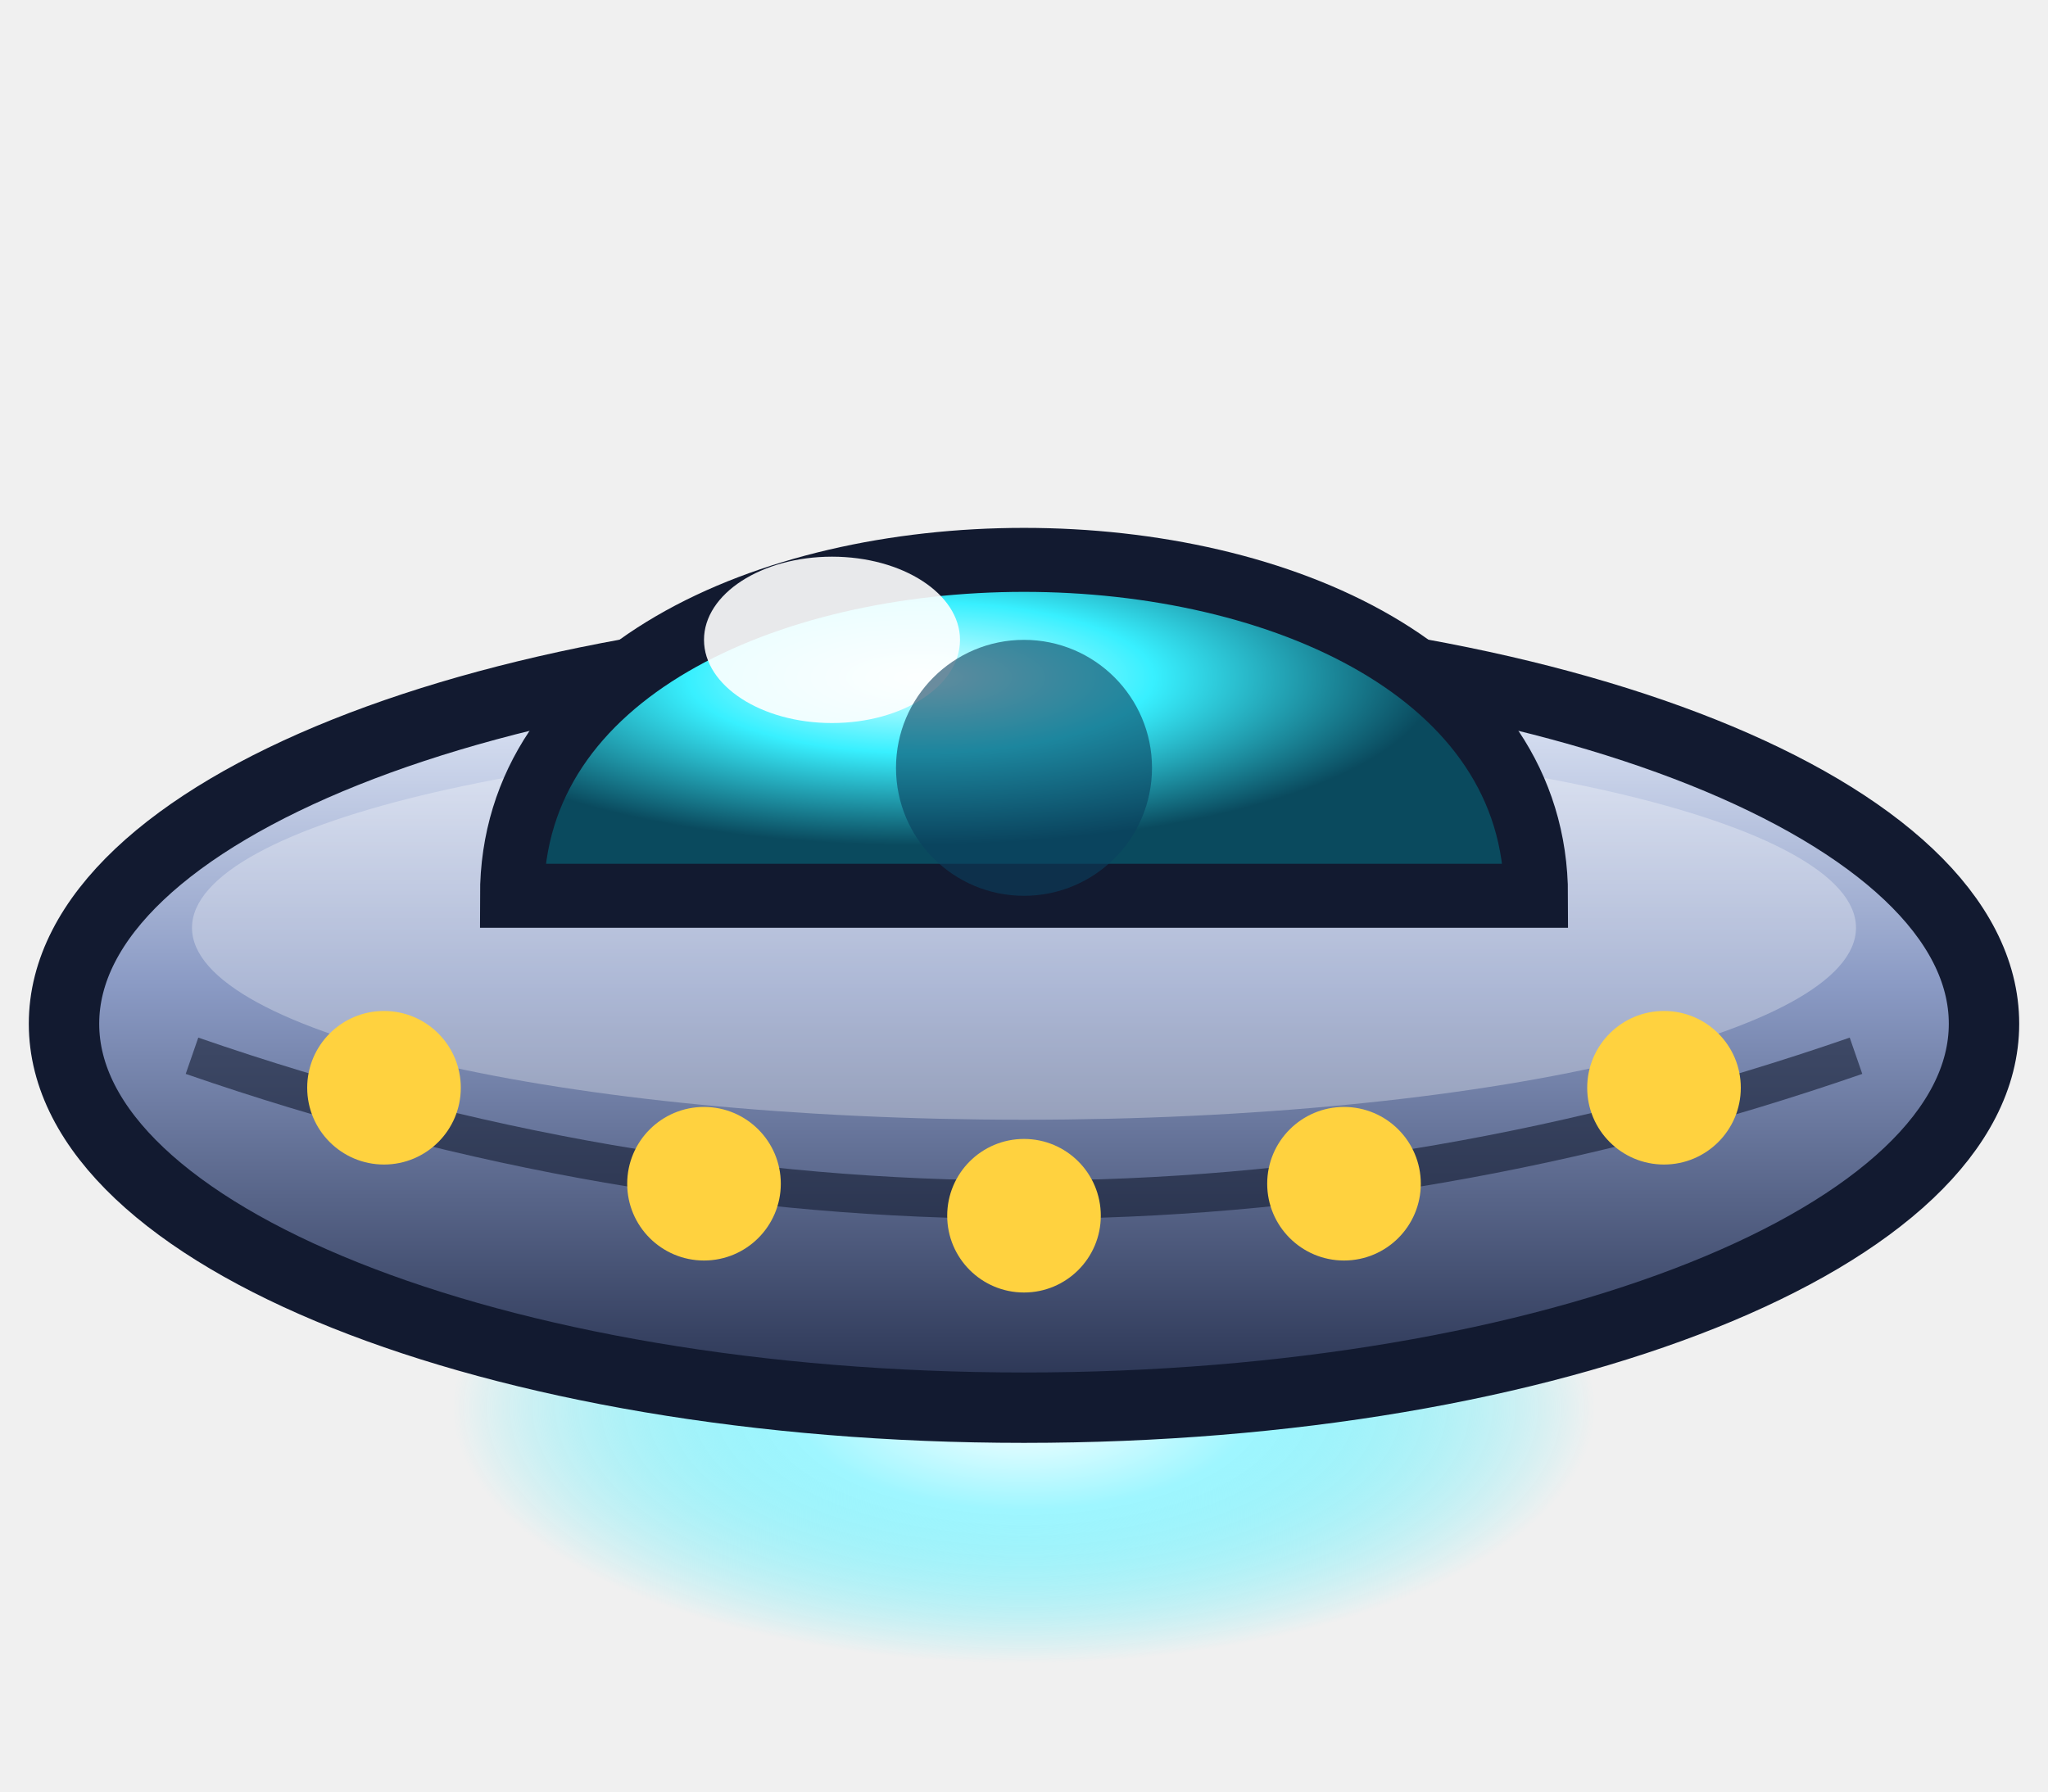
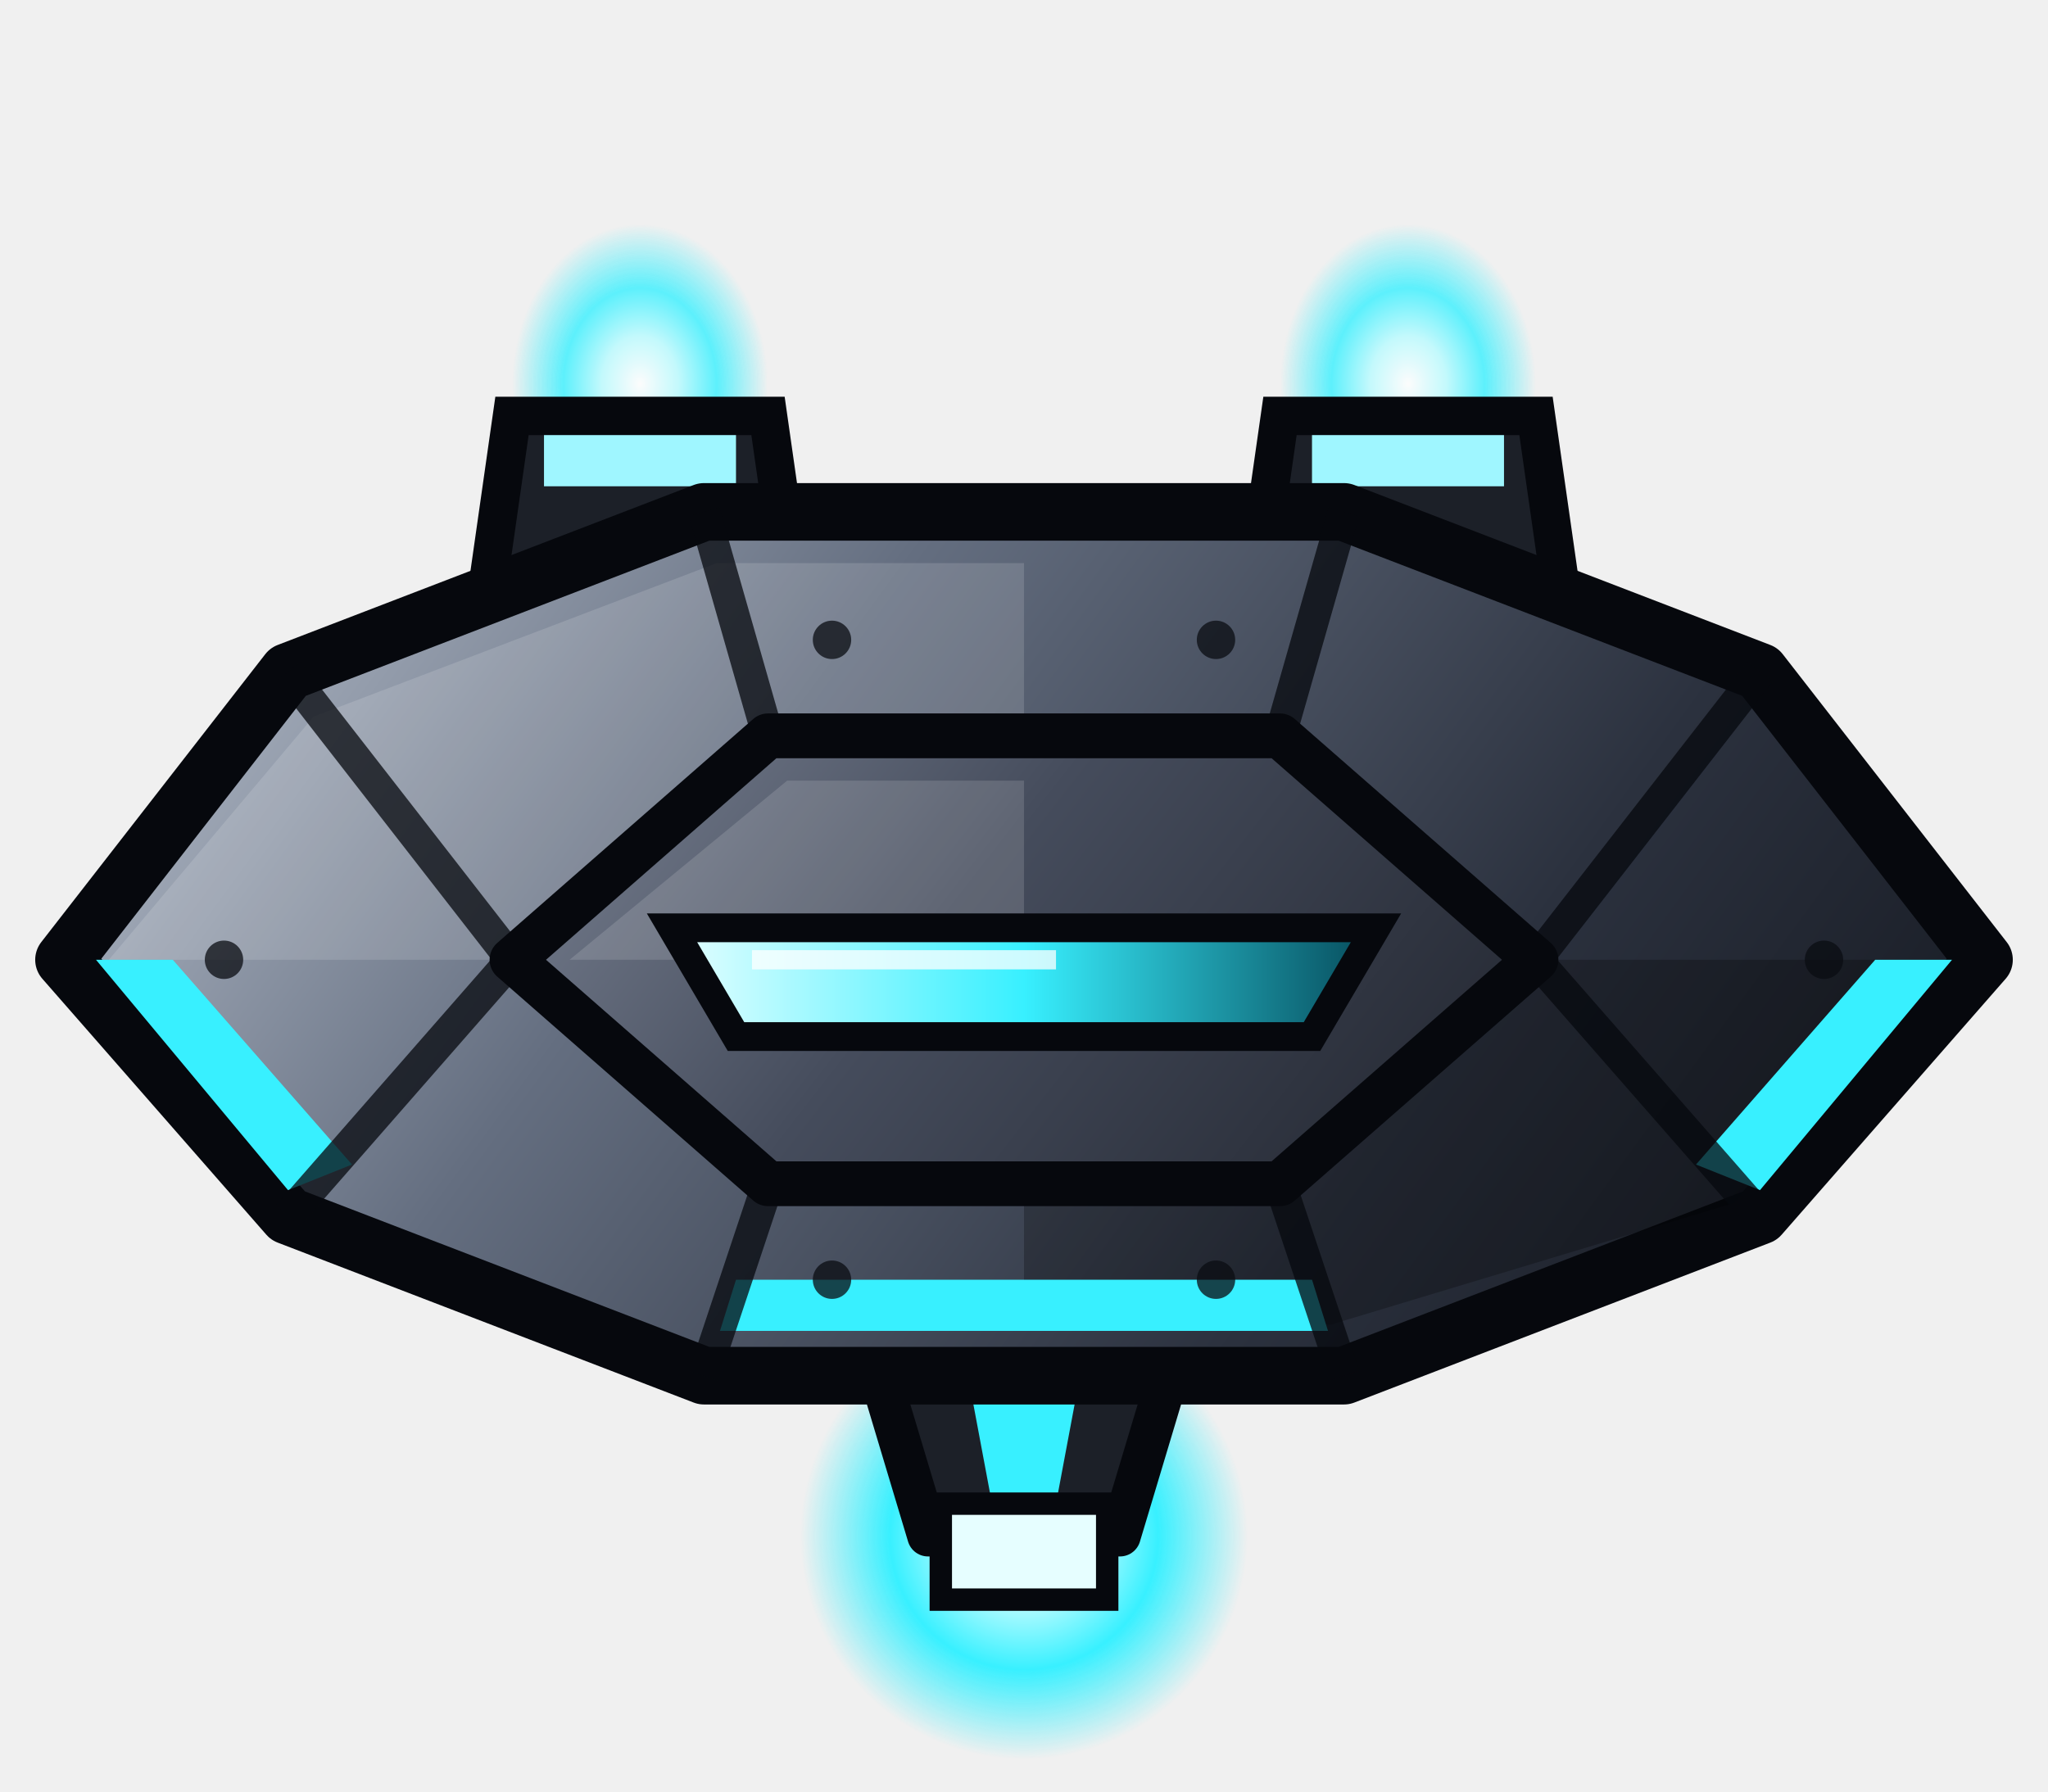
<svg xmlns="http://www.w3.org/2000/svg" viewBox="0 0 64 56">
  <defs>
-     <linearGradient id="sc-rim" x1="0" y1="0" x2="0" y2="1">
-       <stop offset="0" stop-color="#eef4ff" />
-       <stop offset="0.45" stop-color="#8a9ac4" />
-       <stop offset="1" stop-color="#26304e" />
+     <linearGradient id="sc-hull" gradientUnits="userSpaceOnUse" x1="6" y1="10" x2="58" y2="48">
+       <stop offset="0" stop-color="#c2cad6" />
+       <stop offset="0.35" stop-color="#646e80" />
+       <stop offset="0.7" stop-color="#2b313e" />
+       <stop offset="1" stop-color="#12151c" />
    </linearGradient>
-     <radialGradient id="sc-dome" cx="0.4" cy="0.35">
-       <stop offset="0" stop-color="#e6feff" />
-       <stop offset="0.45" stop-color="#38f0ff" />
-       <stop offset="1" stop-color="#0a4a5e" />
-     </radialGradient>
+     <linearGradient id="sc-plate" gradientUnits="userSpaceOnUse" x1="14" y1="12" x2="50" y2="40">
+       <stop offset="0" stop-color="#9aa3b4" />
+       <stop offset="0.5" stop-color="#454c5c" />
+       <stop offset="1" stop-color="#1a1d25" />
+     </linearGradient>
    <radialGradient id="sc-glow">
      <stop offset="0" stop-color="#ffffff" />
-       <stop offset="0.4" stop-color="#9ff6ff" />
+       <stop offset="0.3" stop-color="#b8fbff" />
+       <stop offset="0.6" stop-color="#38f0ff" />
      <stop offset="1" stop-color="#38f0ff" stop-opacity="0" />
    </radialGradient>
+     <linearGradient id="sc-glass" x1="0" y1="0" x2="1" y2="0">
+       <stop offset="0" stop-color="#e6feff" />
+       <stop offset="0.5" stop-color="#38f0ff" />
+       <stop offset="1" stop-color="#064a5a" />
+     </linearGradient>
  </defs>
-   <ellipse cx="32" cy="44" rx="18" ry="8" fill="url(#sc-glow)" />
-   <ellipse cx="32" cy="32" rx="30" ry="12" fill="url(#sc-rim)" stroke="#121a30" stroke-width="2.2" />
-   <ellipse cx="32" cy="29" rx="26" ry="6" fill="#ffffff" opacity="0.3" />
-   <path d="M6 33 Q32 42 58 33" stroke="#121a30" stroke-width="1.2" fill="none" opacity="0.6" />
-   <g fill="#ffd23f">
-     <circle cx="12" cy="34" r="2.4" />
-     <circle cx="22" cy="37" r="2.4" />
-     <circle cx="32" cy="38" r="2.4" />
-     <circle cx="42" cy="37" r="2.4" />
-     <circle cx="52" cy="34" r="2.4" />
+   <ellipse cx="32" cy="48" rx="7" ry="7" fill="url(#sc-glow)" />
+   <ellipse cx="20" cy="12" rx="4" ry="5" fill="url(#sc-glow)" opacity="0.8" />
+   <ellipse cx="44" cy="12" rx="4" ry="5" fill="url(#sc-glow)" opacity="0.8" />
+   <path d="M26 38 L38 38 L35 48 L29 48 Z" fill="#1c2028" stroke="#06080d" stroke-width="1.3" stroke-linejoin="round" />
+   <path d="M29.5 39 L34.5 39 L33 47 L31 47 Z" fill="#38f0ff" />
+   <rect x="29.4" y="47" width="5.2" height="3" fill="#e6feff" stroke="#06080d" stroke-width="0.7" />
+   <path d="M16 13 L24 13 L25 20 L15 20 Z M40 13 L48 13 L49 20 L39 20 Z" fill="#1c2028" stroke="#06080d" stroke-width="1.2" />
+   <rect x="17" y="13.6" width="6" height="1.6" fill="#9ff6ff" />
+   <rect x="41" y="13.6" width="6" height="1.6" fill="#9ff6ff" />
+   <path d="M2 30 L9 21 L22 16 L42 16 L55 21 L62 30 L55 38 L42 43 L22 43 L9 38 Z" fill="url(#sc-hull)" stroke="#06080d" stroke-width="1.8" stroke-linejoin="round" />
+   <path d="M3.4 30 L9.8 22.4 L22.4 17.6 L32 17.6 L32 30 Z" fill="#ffffff" opacity="0.14" />
+   <path d="M60.6 30 L54.2 37.6 L41.6 41.4 L32 41.4 L32 30 Z" fill="#000000" opacity="0.25" />
+   <path d="M3 30 L9 37.2 L11 36.4 L5.4 30 Z M61 30 L55 37.2 L53 36.4 L58.6 30 Z" fill="#38f0ff" />
+   <path d="M22.5 41.6 L41.5 41.6 L41 40 L23 40 Z" fill="#38f0ff" />
+   <path d="M9 21 L16 30 L9 38 M55 21 L48 30 L55 38 M22 16 L24 23 M42 16 L40 23 M22 43 L24 37 M42 43 L40 37" stroke="#06080d" stroke-width="1" fill="none" opacity="0.75" />
+   <path d="M24 23 L40 23 L48 30 L40 37 L24 37 L16 30 Z" fill="url(#sc-plate)" stroke="#06080d" stroke-width="1.4" stroke-linejoin="round" />
+   <path d="M24.6 24.4 L32 24.4 L32 30 L17.8 30 Z" fill="#ffffff" opacity="0.14" />
+   <path d="M21 29 L43 29 L41 32.4 L23 32.4 Z" fill="url(#sc-glass)" stroke="#06080d" stroke-width="0.9" />
+   <path d="M23.5 30 L33 30" stroke="#ffffff" stroke-width="0.6" opacity="0.75" />
+   <g fill="#0a0c12" opacity="0.75">
+     <circle cx="26" cy="20" r="0.6" />
+     <circle cx="38" cy="20" r="0.6" />
+     <circle cx="26" cy="40" r="0.6" />
+     <circle cx="38" cy="40" r="0.6" />
+     <circle cx="7" cy="30" r="0.6" />
+     <circle cx="57" cy="30" r="0.6" />
  </g>
-   <path d="M16 28 C16 14 48 14 48 28 Z" fill="url(#sc-dome)" stroke="#121a30" stroke-width="2" />
-   <ellipse cx="26" cy="20" rx="4" ry="2.6" fill="#ffffff" opacity="0.9" />
-   <circle cx="32" cy="24" r="4" fill="#0a3f5e" opacity="0.6" />
</svg>
